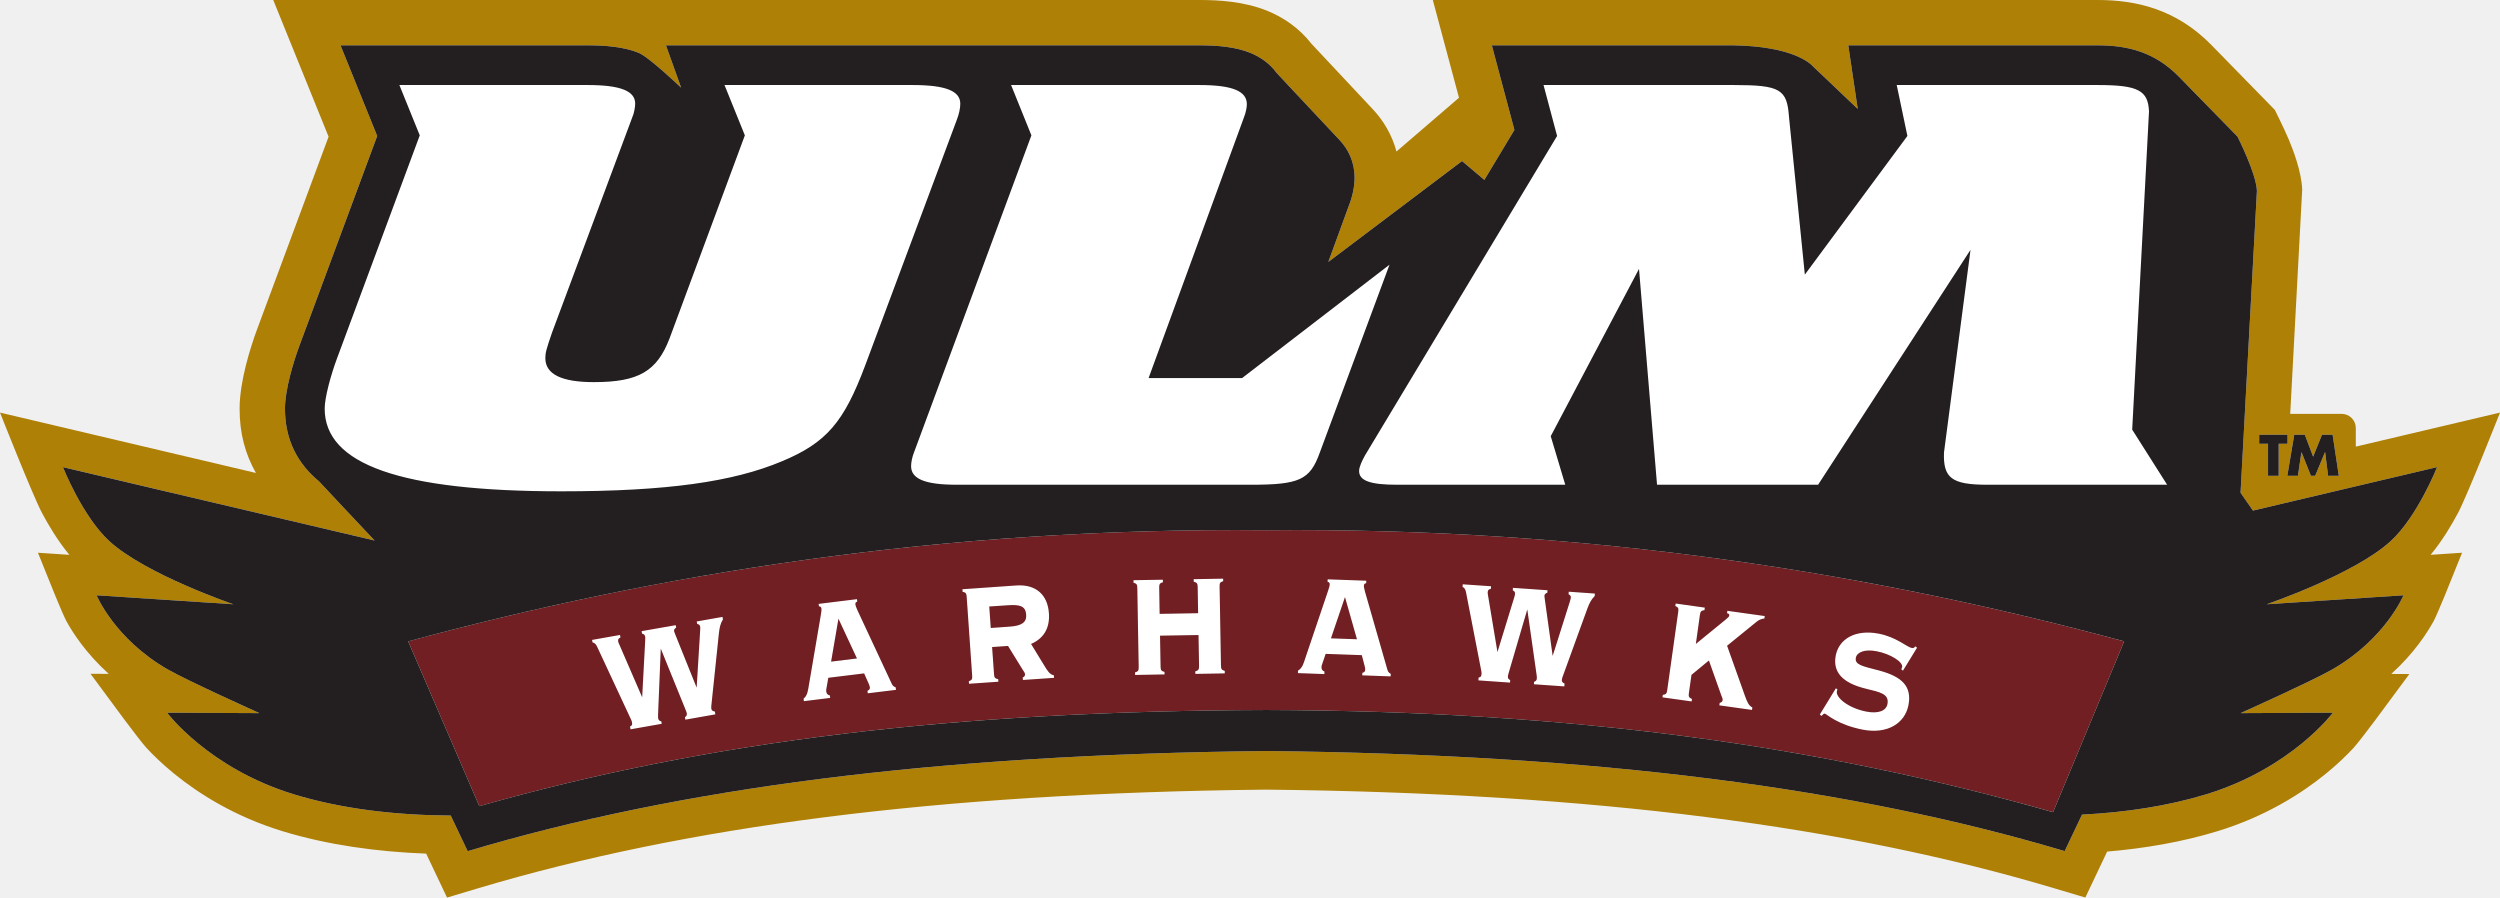
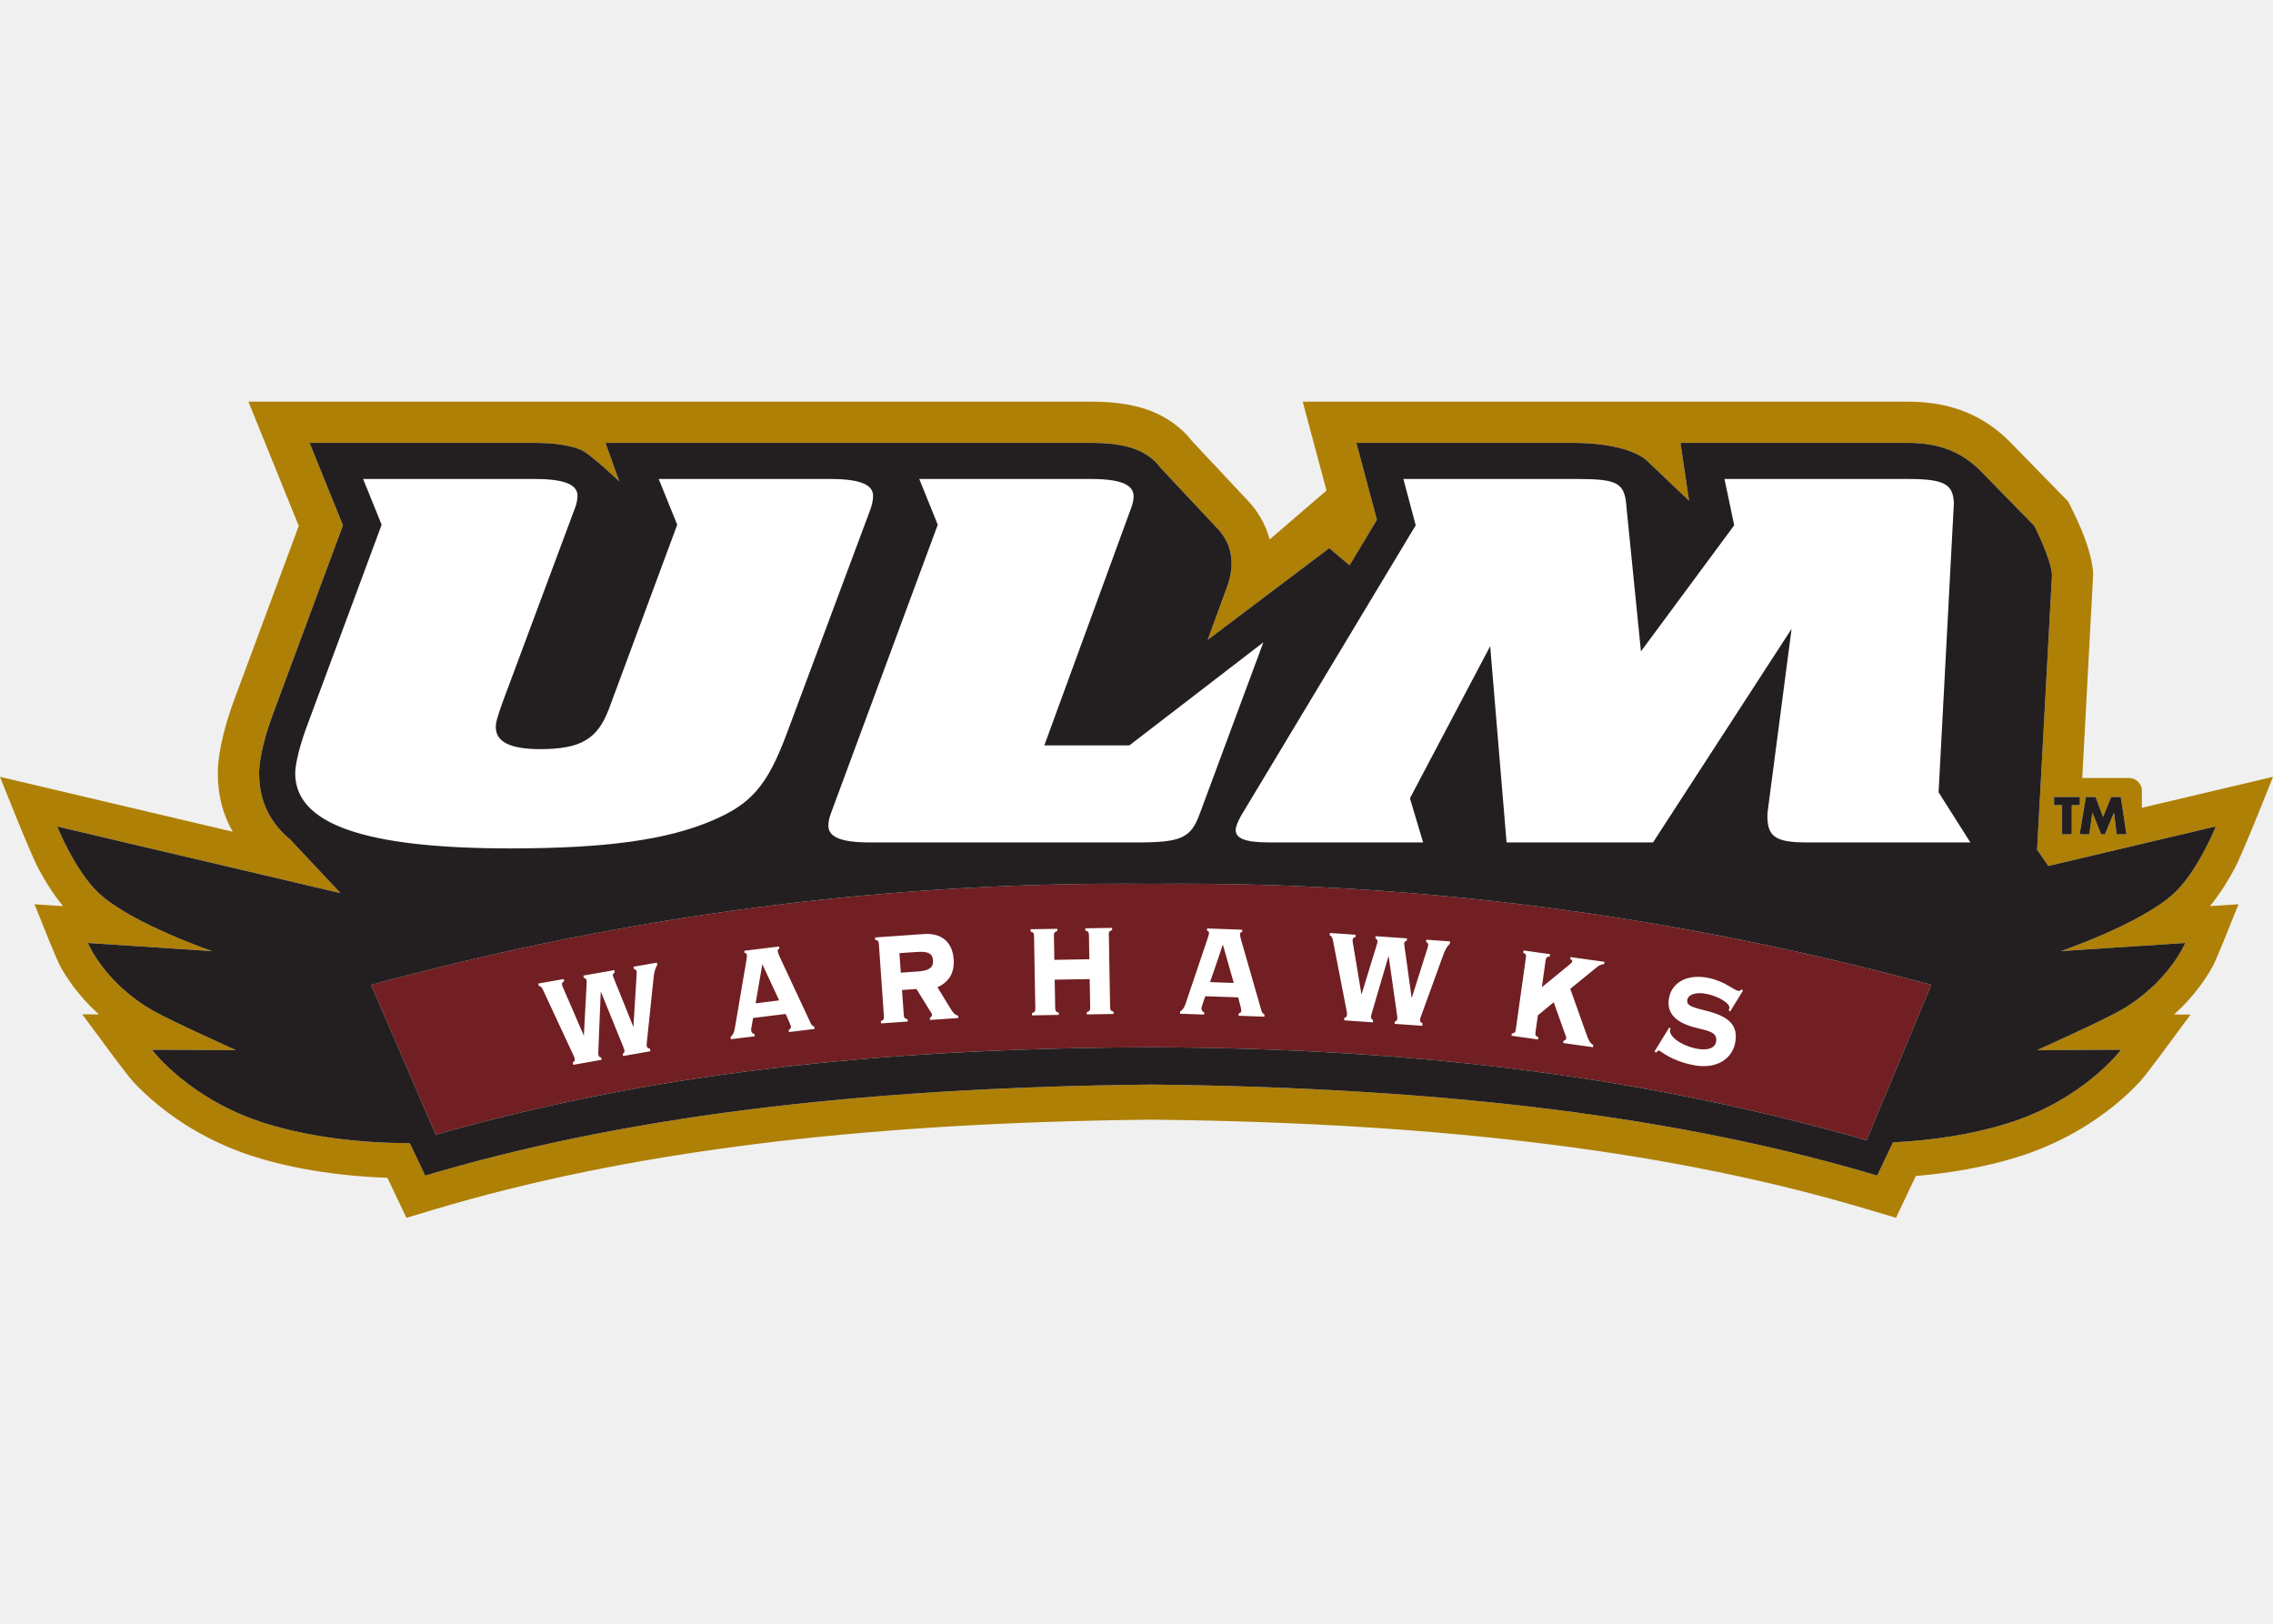
- <svg xmlns="http://www.w3.org/2000/svg" version="1.1" width="292.5" height="105.014" id="svg2" xml:space="preserve">
+ <svg xmlns="http://www.w3.org/2000/svg" version="1.1" width="280" height="200" id="svg2" xml:space="preserve">
  <defs id="defs6">
    <clipPath id="clipPath18">
      <path d="m 0,0 1224,0 0,1584 L 0,1584 0,0 z" id="path20" />
    </clipPath>
  </defs>
-   <g transform="matrix(1.25,0,0,-1.25,-813.4372,1663.444)" id="g10">
+   <g transform="matrix(1.196581,0,0,-1.196581,-778.675,1641.83)" id="g10">
    <g id="g12" />
    <path d="m 723.92,1287.57 c 4.178,1.737 5.81,3.646 7.811,8.974 l 8.537,22.887 c 0.273,0.675 0.365,1.234 0.365,1.626 0,1.18 -1.366,1.74 -4.452,1.74 l -17.618,0 1.904,-4.711 -7.047,-19.001 c -1.179,-3.087 -2.907,-4.096 -7.085,-4.096 -2.997,0 -4.54,0.728 -4.54,2.245 0,0.504 0.092,0.84 0.633,2.41 l 7.503,20.126 c 0.182,0.393 0.273,1.008 0.273,1.287 0,1.18 -1.361,1.74 -4.45,1.74 l -17.623,0 1.907,-4.711 -7.721,-20.811 c -0.631,-1.683 -1.178,-3.758 -1.178,-4.77 0,-5.216 7.083,-7.738 22.162,-7.738 9.901,0 16.079,0.897 20.619,2.803" id="path3658" style="fill:#ffffff;fill-opacity:1;fill-rule:nonzero;stroke:none" />
    <path d="m 736.301,1288.412 c -0.181,-0.449 -0.273,-0.953 -0.273,-1.29 0,-1.176 1.273,-1.739 4.272,-1.739 l 27.522,0 c 4.541,0 5.536,0.447 6.447,2.971 l 6.542,17.629 -13.798,-10.612 -8.753,0 8.925,24.399 c 0.182,0.448 0.271,0.953 0.271,1.232 0,1.235 -1.363,1.795 -4.453,1.795 l -17.617,0 1.902,-4.711 -10.987,-29.674 z" id="path3660" style="fill:#ffffff;fill-opacity:1;fill-rule:nonzero;stroke:none" />
    <path d="m 851.898,1320.331 c -0.091,1.96 -1,2.466 -4.813,2.466 l -18.804,0 1,-4.766 -9.599,-12.977 -1.482,14.769 c -0.183,2.58 -0.816,2.974 -5.178,2.974 l -17.8,0 1.271,-4.766 -17.98,-29.897 c -0.273,-0.508 -0.553,-1.066 -0.553,-1.463 0,-0.896 1.002,-1.288 3.544,-1.288 l 15.755,0 -1.359,4.544 8.26,15.657 1.686,-20.201 15.077,0 14.266,21.987 -2.482,-18.958 c -0.091,-2.411 0.724,-3.029 4.084,-3.029 l 16.804,0 -3.271,5.16 1.574,29.788 z" id="path3662" style="fill:#ffffff;fill-opacity:1;fill-rule:nonzero;stroke:none" />
    <path d="m 715.962,1272.588 0.045,-0.232 c 0.172,-0.037 0.256,-0.106 0.286,-0.292 0.008,-0.032 -0.002,-0.137 -0.01,-0.343 l -0.327,-5.326 -1.977,4.917 c -0.076,0.192 -0.122,0.304 -0.129,0.338 -0.029,0.167 0.037,0.264 0.189,0.36 l -0.044,0.231 -3.191,-0.561 0.044,-0.235 c 0.174,-0.036 0.257,-0.109 0.291,-0.289 0.004,-0.05 0.012,-0.153 0.002,-0.342 l -0.284,-5.319 -2.114,4.878 c -0.07,0.141 -0.117,0.256 -0.129,0.336 -0.036,0.201 0.032,0.298 0.214,0.38 l -0.045,0.235 -2.617,-0.464 0.043,-0.229 c 0.253,-0.079 0.33,-0.204 0.438,-0.423 l 3.146,-6.755 c 0.065,-0.123 0.099,-0.222 0.109,-0.304 0.043,-0.232 0,-0.311 -0.182,-0.393 l 0.047,-0.266 2.922,0.516 -0.042,0.232 c -0.177,0.037 -0.258,0.107 -0.293,0.292 -0.012,0.083 -0.007,0.202 -0.007,0.36 l 0.253,6.15 2.313,-5.701 c 0.056,-0.142 0.103,-0.252 0.118,-0.338 0.031,-0.184 -0.024,-0.278 -0.172,-0.375 l 0.04,-0.232 2.807,0.496 -0.046,0.267 c -0.202,0.031 -0.296,0.102 -0.328,0.25 -0.017,0.118 -0.011,0.238 0.008,0.377 l 0.701,6.714 c 0.055,0.487 0.136,0.898 0.376,1.282 l -0.039,0.233 -2.416,-0.425 z" id="path3664" style="fill:#ffffff;fill-opacity:1;fill-rule:nonzero;stroke:none" />
    <path d="m 728.541,1268.826 0.688,4.017 1.731,-3.719 -2.419,-0.298 z m 5.627,-1.964 -3.164,6.778 c -0.112,0.259 -0.182,0.453 -0.184,0.506 -0.024,0.183 0.02,0.256 0.169,0.293 l -0.029,0.235 -3.587,-0.442 0.03,-0.233 c 0.153,0 0.212,-0.061 0.239,-0.245 0.005,-0.068 -0.011,-0.258 -0.058,-0.533 l -1.119,-6.573 c -0.092,-0.541 -0.131,-0.985 -0.501,-1.286 l 0.027,-0.236 2.462,0.302 -0.028,0.237 c -0.2,0.041 -0.312,0.149 -0.339,0.367 -0.01,0.084 -0.008,0.169 0.02,0.29 l 0.173,0.992 3.353,0.411 0.409,-0.92 c 0.075,-0.179 0.119,-0.292 0.129,-0.375 0.018,-0.151 -0.052,-0.261 -0.225,-0.333 l 0.029,-0.236 2.64,0.323 -0.028,0.236 c -0.265,0.086 -0.32,0.234 -0.418,0.442" id="path3666" style="fill:#ffffff;fill-opacity:1;fill-rule:nonzero;stroke:none" />
    <path d="m 745.27,1272.104 -1.784,-0.126 -0.142,2.007 1.728,0.117 c 1.135,0.08 1.669,-0.07 1.729,-0.875 0.053,-0.743 -0.454,-1.05 -1.531,-1.123 m 3.211,-3.624 -1.224,2 c 1.198,0.523 1.77,1.494 1.671,2.877 -0.115,1.703 -1.187,2.727 -3.055,2.599 l -5.043,-0.354 0.017,-0.237 c 0.295,-0.06 0.358,-0.142 0.382,-0.463 l 0.516,-7.401 c 0.022,-0.319 -0.029,-0.407 -0.314,-0.511 l 0.02,-0.236 2.75,0.193 -0.017,0.235 c -0.298,0.064 -0.375,0.142 -0.393,0.464 l -0.18,2.545 1.489,0.104 1.353,-2.192 c 0.105,-0.178 0.229,-0.306 0.238,-0.457 0.01,-0.136 -0.066,-0.242 -0.216,-0.304 l 0.017,-0.234 2.917,0.2 -0.018,0.239 c -0.382,0.073 -0.6,0.414 -0.91,0.933" id="path3668" style="fill:#ffffff;fill-opacity:1;fill-rule:nonzero;stroke:none" />
    <path d="m 765.033,1268.446 -0.129,7.415 c -0.008,0.322 0.047,0.409 0.337,0.496 l -0.006,0.236 -2.756,-0.048 0.004,-0.234 c 0.29,-0.082 0.362,-0.163 0.369,-0.487 l 0.042,-2.465 -3.602,-0.061 -0.04,2.466 c -0.007,0.319 0.057,0.406 0.348,0.496 l -0.005,0.235 -2.754,-0.047 0.004,-0.237 c 0.293,-0.078 0.349,-0.162 0.356,-0.484 l 0.13,-7.416 c 0.003,-0.323 -0.048,-0.405 -0.345,-0.496 l 0.009,-0.236 2.76,0.05 -0.008,0.236 c -0.291,0.077 -0.364,0.16 -0.365,0.48 l -0.053,2.911 3.6,0.059 0.053,-2.907 c 0.003,-0.32 -0.063,-0.406 -0.355,-0.494 l 0.006,-0.237 2.756,0.048 -0.002,0.236 c -0.291,0.082 -0.347,0.163 -0.354,0.485" id="path3670" style="fill:#ffffff;fill-opacity:1;fill-rule:nonzero;stroke:none" />
    <path d="m 776.64,1274.866 1.121,-3.945 -2.434,0.085 1.313,3.86 z m -1.917,-6.967 c -0.197,0.075 -0.288,0.195 -0.28,0.415 0.002,0.084 0.019,0.167 0.064,0.286 l 0.326,0.953 3.38,-0.12 0.255,-0.971 c 0.049,-0.187 0.074,-0.308 0.067,-0.392 -10e-4,-0.153 -0.088,-0.25 -0.271,-0.291 l -0.009,-0.238 2.659,-0.095 0.01,0.238 c -0.246,0.126 -0.283,0.277 -0.345,0.5 l -2.064,7.19 c -0.073,0.273 -0.108,0.476 -0.107,0.528 0.008,0.187 0.065,0.25 0.217,0.264 l 0.008,0.237 -3.614,0.127 -0.01,-0.238 c 0.154,-0.021 0.208,-0.091 0.201,-0.277 -0.003,-0.068 -0.049,-0.255 -0.141,-0.522 l -2.134,-6.315 c -0.171,-0.52 -0.282,-0.953 -0.691,-1.193 l -0.008,-0.234 2.477,-0.09 0.01,0.238 z" id="path3672" style="fill:#ffffff;fill-opacity:1;fill-rule:nonzero;stroke:none" />
    <path d="m 787.969,1275.316 1.42,-7.317 c 0.031,-0.135 0.039,-0.238 0.031,-0.322 -0.013,-0.236 -0.073,-0.3 -0.275,-0.34 l -0.016,-0.268 2.958,-0.208 0.019,0.239 c -0.163,0.078 -0.226,0.167 -0.215,0.352 0.007,0.084 0.043,0.2 0.082,0.35 l 1.731,5.908 0.867,-6.091 c 0.016,-0.154 0.036,-0.27 0.027,-0.355 -0.011,-0.186 -0.086,-0.264 -0.256,-0.323 l -0.018,-0.234 2.85,-0.2 0.019,0.27 c -0.19,0.081 -0.264,0.171 -0.254,0.323 0.003,0.119 0.044,0.233 0.093,0.364 l 2.303,6.345 c 0.173,0.461 0.35,0.839 0.678,1.154 l 0.019,0.236 -2.447,0.172 -0.019,-0.236 c 0.164,-0.078 0.228,-0.169 0.213,-0.354 -0.002,-0.033 -0.038,-0.132 -0.091,-0.334 l -1.608,-5.086 -0.728,5.251 c -0.027,0.205 -0.047,0.324 -0.044,0.359 0.01,0.168 0.099,0.246 0.27,0.301 l 0.019,0.237 -3.236,0.224 -0.016,-0.234 c 0.162,-0.08 0.226,-0.168 0.209,-0.354 -0.002,-0.05 -0.025,-0.148 -0.08,-0.332 l -1.562,-5.087 -0.872,5.24 c -0.029,0.157 -0.049,0.274 -0.04,0.36 0.012,0.2 0.102,0.28 0.297,0.316 l 0.017,0.239 -2.655,0.183 -0.016,-0.236 c 0.226,-0.133 0.273,-0.272 0.326,-0.512" id="path3674" style="fill:#ffffff;fill-opacity:1;fill-rule:nonzero;stroke:none" />
    <path d="m 809.118,1265.331 c -0.276,0.125 -0.335,0.216 -0.29,0.535 l 0.245,1.724 1.63,1.342 1.141,-3.214 c 0.071,-0.199 0.162,-0.348 0.143,-0.499 -0.018,-0.134 -0.117,-0.221 -0.274,-0.249 l -0.034,-0.236 3.061,-0.429 0.031,0.234 c -0.354,0.168 -0.494,0.546 -0.701,1.104 l -1.663,4.67 2.666,2.169 c 0.208,0.174 0.427,0.347 0.826,0.377 l 0.029,0.236 -3.495,0.488 -0.033,-0.23 c 0.164,-0.025 0.228,-0.086 0.206,-0.233 -0.013,-0.085 -0.16,-0.219 -0.395,-0.408 l -2.728,-2.226 0.38,2.727 c 0.046,0.318 0.123,0.39 0.428,0.433 l 0.029,0.237 -2.727,0.383 -0.034,-0.233 c 0.275,-0.127 0.319,-0.218 0.273,-0.536 l -1.032,-7.345 c -0.044,-0.318 -0.11,-0.393 -0.414,-0.437 l -0.03,-0.233 2.732,-0.382 0.03,0.231 z" id="path3676" style="fill:#ffffff;fill-opacity:1;fill-rule:nonzero;stroke:none" />
    <path d="m 822.746,1266.203 -0.153,0.135 -1.509,-2.461 0.155,-0.135 c 0.14,0.148 0.23,0.235 0.322,0.216 0.152,-0.031 1.155,-1.034 3.547,-1.502 2.303,-0.443 3.94,0.596 4.272,2.287 0.341,1.76 -0.581,2.676 -2.757,3.256 -1.5,0.394 -2.298,0.517 -2.164,1.193 0.1,0.515 0.822,0.824 1.951,0.603 1.332,-0.26 2.469,-1.012 2.381,-1.475 -0.012,-0.054 -0.055,-0.114 -0.082,-0.212 l 0.155,-0.134 1.321,2.153 -0.156,0.136 c -0.136,-0.183 -0.218,-0.183 -0.366,-0.151 -0.42,0.079 -1.413,1.012 -3.062,1.332 -2.175,0.423 -3.718,-0.479 -4.026,-2.039 -0.301,-1.577 0.646,-2.585 2.83,-3.116 1.318,-0.323 2.192,-0.475 2.008,-1.44 -0.119,-0.612 -0.832,-0.922 -1.976,-0.698 -1.698,0.329 -2.875,1.317 -2.757,1.911 0.009,0.05 0.031,0.099 0.066,0.141" id="path3678" style="fill:#ffffff;fill-opacity:1;fill-rule:nonzero;stroke:none" />
    <path d="m 875.715,1275.036 c 0,0 -1.677,-4.056 -6.625,-6.918 -1.876,-1.082 -8.623,-4.112 -8.623,-4.112 l 8.644,0.04 c 0,0 -3.877,-5.2 -11.873,-7.642 -3.586,-1.095 -7.552,-1.688 -11.612,-1.898 l -1.624,-3.418 c -19.778,5.899 -43.608,9.047 -74.708,9.371 -31.161,-0.324 -54.993,-3.472 -74.77,-9.371 l -1.587,3.331 c -5.112,0.027 -10.191,0.617 -14.675,1.985 -7.995,2.442 -11.873,7.642 -11.873,7.642 l 8.644,-0.04 c 0,0 -6.747,3.03 -8.622,4.112 -4.949,2.862 -6.621,6.918 -6.621,6.918 l 12.798,-0.839 c 0,0 -8.19,2.794 -11.592,5.897 -2.518,2.302 -4.356,6.938 -4.356,6.938 0,0 15.934,-3.767 29.17,-6.868 -1.971,2.091 -5.05,5.363 -5.182,5.519 -2.031,1.672 -3.204,3.91 -3.204,6.822 0,1.73 0.761,4.335 1.418,6.072 l 7.213,19.45 -3.435,8.485 23.134,0 c 1.643,0 3.339,-0.132 4.75,-0.689 0.974,-0.385 3.998,-3.272 3.998,-3.272 l -1.419,3.961 49.92,0 c 1.641,0 3.359,-0.129 4.782,-0.706 0.913,-0.373 1.818,-0.99 2.463,-1.883 l 5.909,-6.304 c 0.792,-0.848 1.383,-2.019 1.383,-3.514 0,-0.824 -0.211,-1.804 -0.546,-2.629 l -1.915,-5.237 12.517,9.443 2.089,-1.767 2.813,4.679 -2.113,7.918 22.644,0 c 5.516,-0.099 7.166,-1.681 7.439,-1.991 l 4.165,-3.961 -0.884,5.952 23.337,0 c 2.864,0 5.371,-0.646 7.617,-2.94 l 5.479,-5.605 c 0,0 0.456,-0.908 0.887,-1.933 0.417,-0.994 0.885,-2.271 0.928,-3.13 l -1.532,-28.27 1.159,-1.668 c 9.31,2.192 17.237,4.066 17.237,4.066 0,0 -1.838,-4.636 -4.358,-6.938 -3.4,-3.103 -11.591,-5.897 -11.591,-5.897 l 12.803,0.839 z m -13.505,15.027 2.653,0 0,-0.845 -0.829,0 0,-2.998 -0.995,0 0,2.998 -0.829,0 0,0.845 z m 3.282,0 0.989,0 0.778,-2.055 0.829,2.055 0.993,0 0.582,-3.843 -1.003,0 -0.278,2.212 -0.011,0 -0.921,-2.212 -0.399,0 -0.88,2.212 -0.009,0 -0.326,-2.212 -0.993,0 0.649,3.843 z m 15.319,-7.339 c 0.86,1.605 3.939,9.413 3.939,9.413 l -13.497,-3.186 0,1.74 c 0,0.733 -0.595,1.327 -1.33,1.327 l -4.809,0 1.122,21.002 c -0.074,1.723 -0.873,3.752 -1.249,4.655 -0.49,1.157 -1.313,2.792 -1.313,2.792 l -5.933,6.072 c -3.28,3.351 -7.03,4.216 -10.655,4.216 l -62.225,0 2.45,-9.149 -5.851,-5.032 c -0.427,1.587 -1.239,2.914 -2.203,3.944 l -5.755,6.141 c -1.176,1.516 -2.698,2.501 -4.126,3.081 -2.216,0.898 -4.615,1.015 -6.373,1.015 l -86.678,0 5.181,-12.795 -6.644,-17.897 c -0.676,-1.802 -1.685,-5.006 -1.685,-7.558 0,-2.382 0.546,-4.281 1.527,-6.019 -12.304,2.897 -23.954,5.651 -23.954,5.651 0,0 3.08,-7.808 3.94,-9.413 0.598,-1.121 1.462,-2.583 2.552,-3.901 l -2.941,0.195 c 0,0 1.214,-3.024 1.609,-3.988 0.42,-1.023 0.89,-2.119 1.055,-2.414 0.293,-0.535 0.748,-1.287 1.397,-2.144 0.647,-0.855 1.495,-1.822 2.563,-2.792 l -1.706,0.011 c 0,0 2.424,-3.29 3.214,-4.346 0.76,-1.008 1.679,-2.221 2.042,-2.611 0.586,-0.63 1.442,-1.473 2.57,-2.394 2.257,-1.837 5.634,-4.007 10.161,-5.389 4.218,-1.285 8.824,-1.925 13.431,-2.094 l 1.955,-4.113 2.962,0.885 c 19.335,5.765 42.789,8.891 73.703,9.217 30.884,-0.321 54.364,-3.447 73.71,-9.217 l 2.969,-0.885 2.042,4.302 c 3.546,0.302 7.049,0.907 10.313,1.905 4.53,1.382 7.907,3.552 10.164,5.389 1.128,0.921 1.985,1.764 2.57,2.394 0.365,0.39 1.283,1.603 2.043,2.611 0.793,1.056 3.197,4.319 3.197,4.319 l -1.694,0.01 c 1.072,0.97 1.915,1.935 2.568,2.799 0.648,0.857 1.103,1.609 1.398,2.144 0.163,0.295 0.633,1.391 1.053,2.414 0.396,0.964 1.609,3.988 1.609,3.988 l -2.944,-0.195 c 1.093,1.318 1.956,2.78 2.556,3.901" id="path3680" style="fill:#af8006;fill-opacity:1;fill-rule:nonzero;stroke:none" />
    <path d="m 728.541,1268.826 2.419,0.298 -1.731,3.719 -0.688,-4.017 z" id="path3682" style="fill:#711f23;fill-opacity:1;fill-rule:nonzero;stroke:none" />
    <path d="m 776.64,1274.866 -1.313,-3.86 2.434,-0.085 -1.121,3.945 z" id="path3684" style="fill:#711f23;fill-opacity:1;fill-rule:nonzero;stroke:none" />
    <path d="m 745.072,1274.102 -1.728,-0.116 0.142,-2.009 1.784,0.127 c 1.077,0.074 1.584,0.381 1.531,1.123 -0.06,0.806 -0.594,0.956 -1.729,0.875" id="path3686" style="fill:#711f23;fill-opacity:1;fill-rule:nonzero;stroke:none" />
    <path d="m 772.243,1267.985 c 0.409,0.24 0.521,0.673 0.691,1.192 l 2.134,6.316 c 0.093,0.267 0.139,0.454 0.142,0.522 0.007,0.186 -0.047,0.256 -0.201,0.277 l 0.009,0.238 3.615,-0.128 -0.008,-0.236 c -0.153,-0.014 -0.209,-0.077 -0.218,-0.264 -10e-4,-0.052 0.034,-0.255 0.107,-0.528 l 2.065,-7.19 c 0.061,-0.223 0.099,-0.374 0.345,-0.5 l -0.01,-0.239 -2.659,0.096 0.009,0.237 c 0.182,0.042 0.269,0.139 0.27,0.292 0.008,0.084 -0.018,0.205 -0.066,0.392 l -0.255,0.971 -3.38,0.119 -0.326,-0.952 c -0.045,-0.119 -0.063,-0.202 -0.065,-0.286 -0.008,-0.22 0.083,-0.34 0.28,-0.415 l -0.009,-0.238 -2.478,0.09 0.008,0.234 z m 15.416,8.08 2.654,-0.183 -0.016,-0.24 c -0.196,-0.036 -0.285,-0.115 -0.297,-0.316 -0.009,-0.086 0.011,-0.203 0.04,-0.36 l 0.872,-5.24 1.561,5.087 c 0.055,0.185 0.079,0.283 0.081,0.333 0.016,0.186 -0.047,0.273 -0.209,0.354 l 0.015,0.234 3.237,-0.225 -0.019,-0.236 c -0.171,-0.055 -0.261,-0.134 -0.271,-0.301 -0.002,-0.036 0.018,-0.154 0.044,-0.36 l 0.729,-5.251 1.607,5.086 c 0.054,0.202 0.089,0.301 0.091,0.334 0.016,0.185 -0.049,0.277 -0.213,0.354 l 0.02,0.237 2.446,-0.173 -0.018,-0.235 c -0.329,-0.316 -0.505,-0.693 -0.678,-1.154 l -2.304,-6.345 c -0.049,-0.132 -0.09,-0.245 -0.093,-0.365 -0.009,-0.152 0.065,-0.241 0.254,-0.323 l -0.018,-0.269 -2.85,0.199 0.018,0.235 c 0.17,0.058 0.245,0.136 0.255,0.323 0.009,0.085 -0.01,0.201 -0.027,0.355 l -0.866,6.09 -1.732,-5.908 c -0.039,-0.15 -0.075,-0.265 -0.082,-0.349 -0.01,-0.185 0.052,-0.275 0.215,-0.353 l -0.018,-0.238 -2.958,0.208 0.015,0.268 c 0.203,0.039 0.263,0.104 0.276,0.34 0.008,0.084 0,0.187 -0.031,0.322 l -1.42,7.317 c -0.053,0.24 -0.1,0.379 -0.327,0.511 l 0.017,0.237 z m 18.727,-10.351 c 0.304,0.045 0.37,0.12 0.414,0.438 l 1.032,7.344 c 0.046,0.319 0.002,0.41 -0.273,0.536 l 0.034,0.234 2.727,-0.384 -0.029,-0.236 c -0.305,-0.043 -0.382,-0.115 -0.428,-0.433 l -0.38,-2.728 2.728,2.227 c 0.235,0.189 0.382,0.322 0.395,0.408 0.022,0.147 -0.042,0.207 -0.206,0.233 l 0.033,0.23 3.495,-0.489 -0.029,-0.235 c -0.399,-0.031 -0.618,-0.203 -0.826,-0.377 l -2.666,-2.169 1.663,-4.671 c 0.207,-0.557 0.347,-0.935 0.701,-1.103 l -0.031,-0.234 -3.061,0.429 0.034,0.236 c 0.157,0.027 0.256,0.115 0.274,0.248 0.019,0.151 -0.072,0.301 -0.143,0.5 l -1.141,3.214 -1.63,-1.343 -0.245,-1.723 c -0.045,-0.319 0.014,-0.411 0.29,-0.535 l -0.03,-0.232 -2.732,0.383 0.03,0.232 z m 19.051,-1.563 c 1.144,-0.224 1.857,0.086 1.976,0.698 0.184,0.966 -0.691,1.117 -2.008,1.441 -2.184,0.53 -3.131,1.538 -2.83,3.115 0.308,1.56 1.851,2.462 4.026,2.039 1.649,-0.319 2.642,-1.252 3.062,-1.332 0.148,-0.031 0.23,-0.031 0.366,0.151 l 0.156,-0.135 -1.321,-2.153 -0.155,0.134 c 0.027,0.097 0.07,0.158 0.082,0.211 0.088,0.463 -1.049,1.215 -2.381,1.476 -1.129,0.221 -1.852,-0.088 -1.951,-0.604 -0.134,-0.676 0.664,-0.798 2.164,-1.193 2.176,-0.58 3.098,-1.496 2.757,-3.256 -0.332,-1.691 -1.969,-2.73 -4.272,-2.286 -2.392,0.467 -3.395,1.47 -3.547,1.501 -0.092,0.019 -0.182,-0.068 -0.322,-0.216 l -0.155,0.136 1.509,2.46 0.153,-0.135 c -0.035,-0.042 -0.057,-0.091 -0.066,-0.141 -0.118,-0.594 1.059,-1.581 2.757,-1.911 m -62.804,3.527 -0.006,0.237 c 0.292,0.088 0.358,0.174 0.355,0.494 l -0.052,2.907 -3.601,-0.06 0.053,-2.91 c 10e-4,-0.32 0.074,-0.403 0.365,-0.481 l 0.008,-0.236 -2.76,-0.05 -0.009,0.236 c 0.297,0.091 0.348,0.174 0.345,0.497 l -0.13,7.416 c -0.007,0.321 -0.062,0.405 -0.355,0.483 l -0.005,0.238 2.754,0.046 0.005,-0.234 c -0.291,-0.091 -0.355,-0.178 -0.348,-0.497 l 0.04,-2.466 3.602,0.062 -0.042,2.465 c -0.006,0.323 -0.079,0.405 -0.369,0.486 l -0.004,0.234 2.756,0.048 0.006,-0.236 c -0.29,-0.086 -0.345,-0.173 -0.337,-0.496 l 0.129,-7.415 c 0.007,-0.321 0.064,-0.403 0.355,-0.485 l 10e-4,-0.236 -2.756,-0.047 z m -16.141,-0.57 -0.017,0.233 c 0.151,0.063 0.226,0.169 0.216,0.306 -0.009,0.15 -0.133,0.278 -0.238,0.455 l -1.353,2.193 -1.489,-0.104 0.181,-2.544 c 0.017,-0.323 0.095,-0.4 0.392,-0.465 l 0.017,-0.236 -2.75,-0.192 -0.02,0.236 c 0.286,0.105 0.336,0.192 0.314,0.512 l -0.516,7.4 c -0.024,0.32 -0.087,0.402 -0.382,0.463 l -0.017,0.237 5.043,0.354 c 1.868,0.129 2.94,-0.897 3.056,-2.599 0.098,-1.383 -0.474,-2.354 -1.671,-2.876 l 1.223,-2 c 0.31,-0.52 0.529,-0.861 0.91,-0.934 l 0.018,-0.238 -2.917,-0.201 z m -14.519,-1.247 -0.028,0.236 c 0.173,0.073 0.243,0.182 0.225,0.333 -0.01,0.084 -0.054,0.196 -0.129,0.375 l -0.409,0.92 -3.353,-0.411 -0.173,-0.992 c -0.028,-0.121 -0.03,-0.206 -0.02,-0.29 0.027,-0.217 0.138,-0.325 0.339,-0.367 l 0.028,-0.237 -2.462,-0.302 -0.027,0.236 c 0.37,0.301 0.409,0.746 0.501,1.286 l 1.119,6.573 c 0.047,0.275 0.063,0.466 0.057,0.534 -0.026,0.183 -0.086,0.245 -0.238,0.245 l -0.03,0.232 3.587,0.442 0.029,-0.234 c -0.149,-0.038 -0.193,-0.111 -0.169,-0.294 0.002,-0.053 0.071,-0.246 0.184,-0.505 l 3.164,-6.779 c 0.097,-0.208 0.153,-0.356 0.418,-0.442 l 0.028,-0.236 -2.641,-0.323 z m -13.932,5.637 -0.701,-6.714 c -0.019,-0.139 -0.026,-0.259 -0.008,-0.377 0.032,-0.148 0.126,-0.219 0.328,-0.25 l 0.046,-0.267 -2.808,-0.496 -0.039,0.232 c 0.148,0.097 0.202,0.192 0.172,0.375 -0.016,0.086 -0.062,0.196 -0.118,0.338 l -2.314,5.701 -0.252,-6.15 c 0,-0.158 -0.005,-0.277 0.006,-0.36 0.036,-0.185 0.117,-0.255 0.293,-0.292 l 0.042,-0.232 -2.922,-0.516 -0.046,0.266 c 0.182,0.083 0.225,0.161 0.182,0.393 -0.011,0.082 -0.045,0.181 -0.109,0.304 l -3.147,6.755 c -0.107,0.219 -0.184,0.344 -0.437,0.423 l -0.043,0.229 2.617,0.464 0.045,-0.235 c -0.183,-0.082 -0.25,-0.179 -0.214,-0.38 0.012,-0.08 0.059,-0.195 0.129,-0.336 l 2.113,-4.878 0.284,5.319 c 0.011,0.189 0.002,0.292 -9e-4,0.342 -0.035,0.18 -0.118,0.253 -0.292,0.289 l -0.043,0.235 3.191,0.561 0.044,-0.231 c -0.152,-0.096 -0.218,-0.193 -0.19,-0.36 0.007,-0.034 0.054,-0.146 0.129,-0.338 l 1.978,-4.917 0.327,5.326 c 0.008,0.206 0.018,0.311 0.01,0.343 -0.03,0.186 -0.114,0.255 -0.286,0.292 l -0.045,0.232 2.416,0.425 0.039,-0.233 c -0.24,-0.384 -0.321,-0.795 -0.376,-1.282 m 51.221,9.627 c -30.557,0.299 -57.248,-4.158 -80.308,-10.402 l 6.66,-15.424 c 21.705,6.174 44.741,8.907 73.68,8.999 28.873,-0.092 51.918,-3.384 73.623,-9.563 l 6.655,15.988 c -23.061,6.244 -49.754,10.701 -80.31,10.402" id="path3688" style="fill:#711f23;fill-opacity:1;fill-rule:nonzero;stroke:none" />
    <path d="m 863.039,1286.22 0.995,0 0,2.999 0.829,0 0,0.845 -2.653,0 0,-0.845 0.829,0 0,-2.999 z" id="path3690" style="fill:#231f20;fill-opacity:1;fill-rule:nonzero;stroke:none" />
    <path d="m 865.836,1286.22 0.326,2.212 0.009,0 0.88,-2.212 0.399,0 0.921,2.212 0.011,0 0.278,-2.212 1.003,0 -0.582,3.844 -0.993,0 -0.829,-2.055 -0.778,2.055 -0.989,0 -0.649,-3.844 0.993,0 z" id="path3692" style="fill:#231f20;fill-opacity:1;fill-rule:nonzero;stroke:none" />
    <path d="m 836.791,1285.382 c -3.359,0 -4.175,0.618 -4.084,3.029 l 2.482,18.958 -14.265,-21.987 -15.077,0 -1.687,20.201 -8.26,-15.657 1.36,-4.544 -15.755,0 c -2.542,0 -3.544,0.392 -3.544,1.289 0,0.396 0.279,0.955 0.553,1.462 l 17.979,29.897 -1.27,4.767 17.799,0 c 4.363,0 4.996,-0.395 5.178,-2.975 l 1.483,-14.769 9.598,12.977 -1,4.767 18.805,0 c 3.812,0 4.722,-0.507 4.812,-2.467 l -1.574,-29.788 3.272,-5.16 -16.805,0 z m 6.126,-30.647 c -21.705,6.179 -44.75,9.47 -73.623,9.563 -28.939,-0.093 -51.975,-2.826 -73.68,-8.999 l -6.66,15.424 c 23.06,6.244 49.751,10.701 80.308,10.401 30.556,0.3 57.249,-4.157 80.31,-10.401 l -6.655,-15.988 z m -161.778,37.77 c 0,1.012 0.547,3.086 1.178,4.769 l 7.721,20.811 -1.907,4.712 17.623,0 c 3.089,0 4.45,-0.561 4.45,-1.741 0,-0.278 -0.091,-0.894 -0.273,-1.286 l -7.503,-20.126 c -0.541,-1.57 -0.633,-1.906 -0.633,-2.411 0,-1.516 1.543,-2.244 4.54,-2.244 4.178,0 5.906,1.008 7.085,4.095 l 7.047,19.001 -1.905,4.712 17.619,0 c 3.086,0 4.452,-0.561 4.452,-1.741 0,-0.391 -0.092,-0.951 -0.365,-1.626 l -8.538,-22.887 c -2.001,-5.327 -3.632,-7.236 -7.81,-8.973 -4.54,-1.906 -10.718,-2.803 -20.619,-2.803 -15.079,0 -22.162,2.521 -22.162,7.738 m 81.864,30.292 c 3.09,0 4.453,-0.561 4.453,-1.796 0,-0.279 -0.089,-0.784 -0.271,-1.231 l -8.925,-24.399 8.753,0 13.798,10.612 -6.542,-17.63 c -0.912,-2.523 -1.907,-2.971 -6.448,-2.971 l -27.521,0 c -2.999,0 -4.273,0.563 -4.273,1.74 0,0.336 0.093,0.84 0.274,1.289 l 10.987,29.674 -1.902,4.712 17.617,0 z m 115.857,-35.766 c 0,0 -7.926,-1.873 -17.236,-4.066 l -1.159,1.669 1.532,28.269 c -0.043,0.859 -0.512,2.137 -0.929,3.131 -0.43,1.025 -0.886,1.932 -0.886,1.932 l -5.479,5.605 c -2.246,2.294 -4.753,2.941 -7.617,2.941 l -23.337,0 0.884,-5.952 -4.165,3.961 c -0.273,0.31 -1.923,1.892 -7.439,1.991 l -22.644,0 2.113,-7.918 -2.813,-4.679 -2.089,1.766 -12.517,-9.443 1.915,5.238 c 0.335,0.825 0.546,1.804 0.546,2.629 0,1.495 -0.591,2.666 -1.383,3.514 l -5.909,6.304 c -0.645,0.893 -1.55,1.51 -2.463,1.883 -1.423,0.576 -3.141,0.706 -4.782,0.706 l -49.92,0 1.419,-3.962 c 0,0 -3.024,2.888 -3.998,3.272 -1.411,0.558 -3.108,0.69 -4.75,0.69 l -23.134,0 3.435,-8.485 -7.213,-19.451 c -0.657,-1.736 -1.418,-4.341 -1.418,-6.071 0,-2.913 1.173,-5.15 3.204,-6.822 0.132,-0.156 3.211,-3.428 5.182,-5.519 -13.236,3.101 -29.17,6.867 -29.17,6.867 0,0 1.838,-4.635 4.356,-6.937 3.401,-3.104 11.592,-5.898 11.592,-5.898 l -12.798,0.84 c 0,0 1.672,-4.056 6.621,-6.918 1.875,-1.082 8.622,-4.112 8.622,-4.112 l -8.644,0.04 c 0,0 3.878,-5.2 11.873,-7.642 4.484,-1.369 9.563,-1.958 14.675,-1.985 l 1.586,-3.331 c 19.778,5.899 43.61,9.047 74.771,9.371 31.1,-0.324 54.93,-3.472 74.708,-9.371 l 1.624,3.418 c 4.06,0.209 8.025,0.803 11.612,1.898 7.995,2.442 11.873,7.642 11.873,7.642 l -8.644,-0.04 c 0,0 6.747,3.03 8.623,4.112 4.948,2.862 6.625,6.918 6.625,6.918 l -12.803,-0.84 c 0,0 8.191,2.794 11.591,5.898 2.519,2.302 4.357,6.937 4.357,6.937" id="path3694" style="fill:#231f20;fill-opacity:1;fill-rule:nonzero;stroke:none" />
  </g>
</svg>
